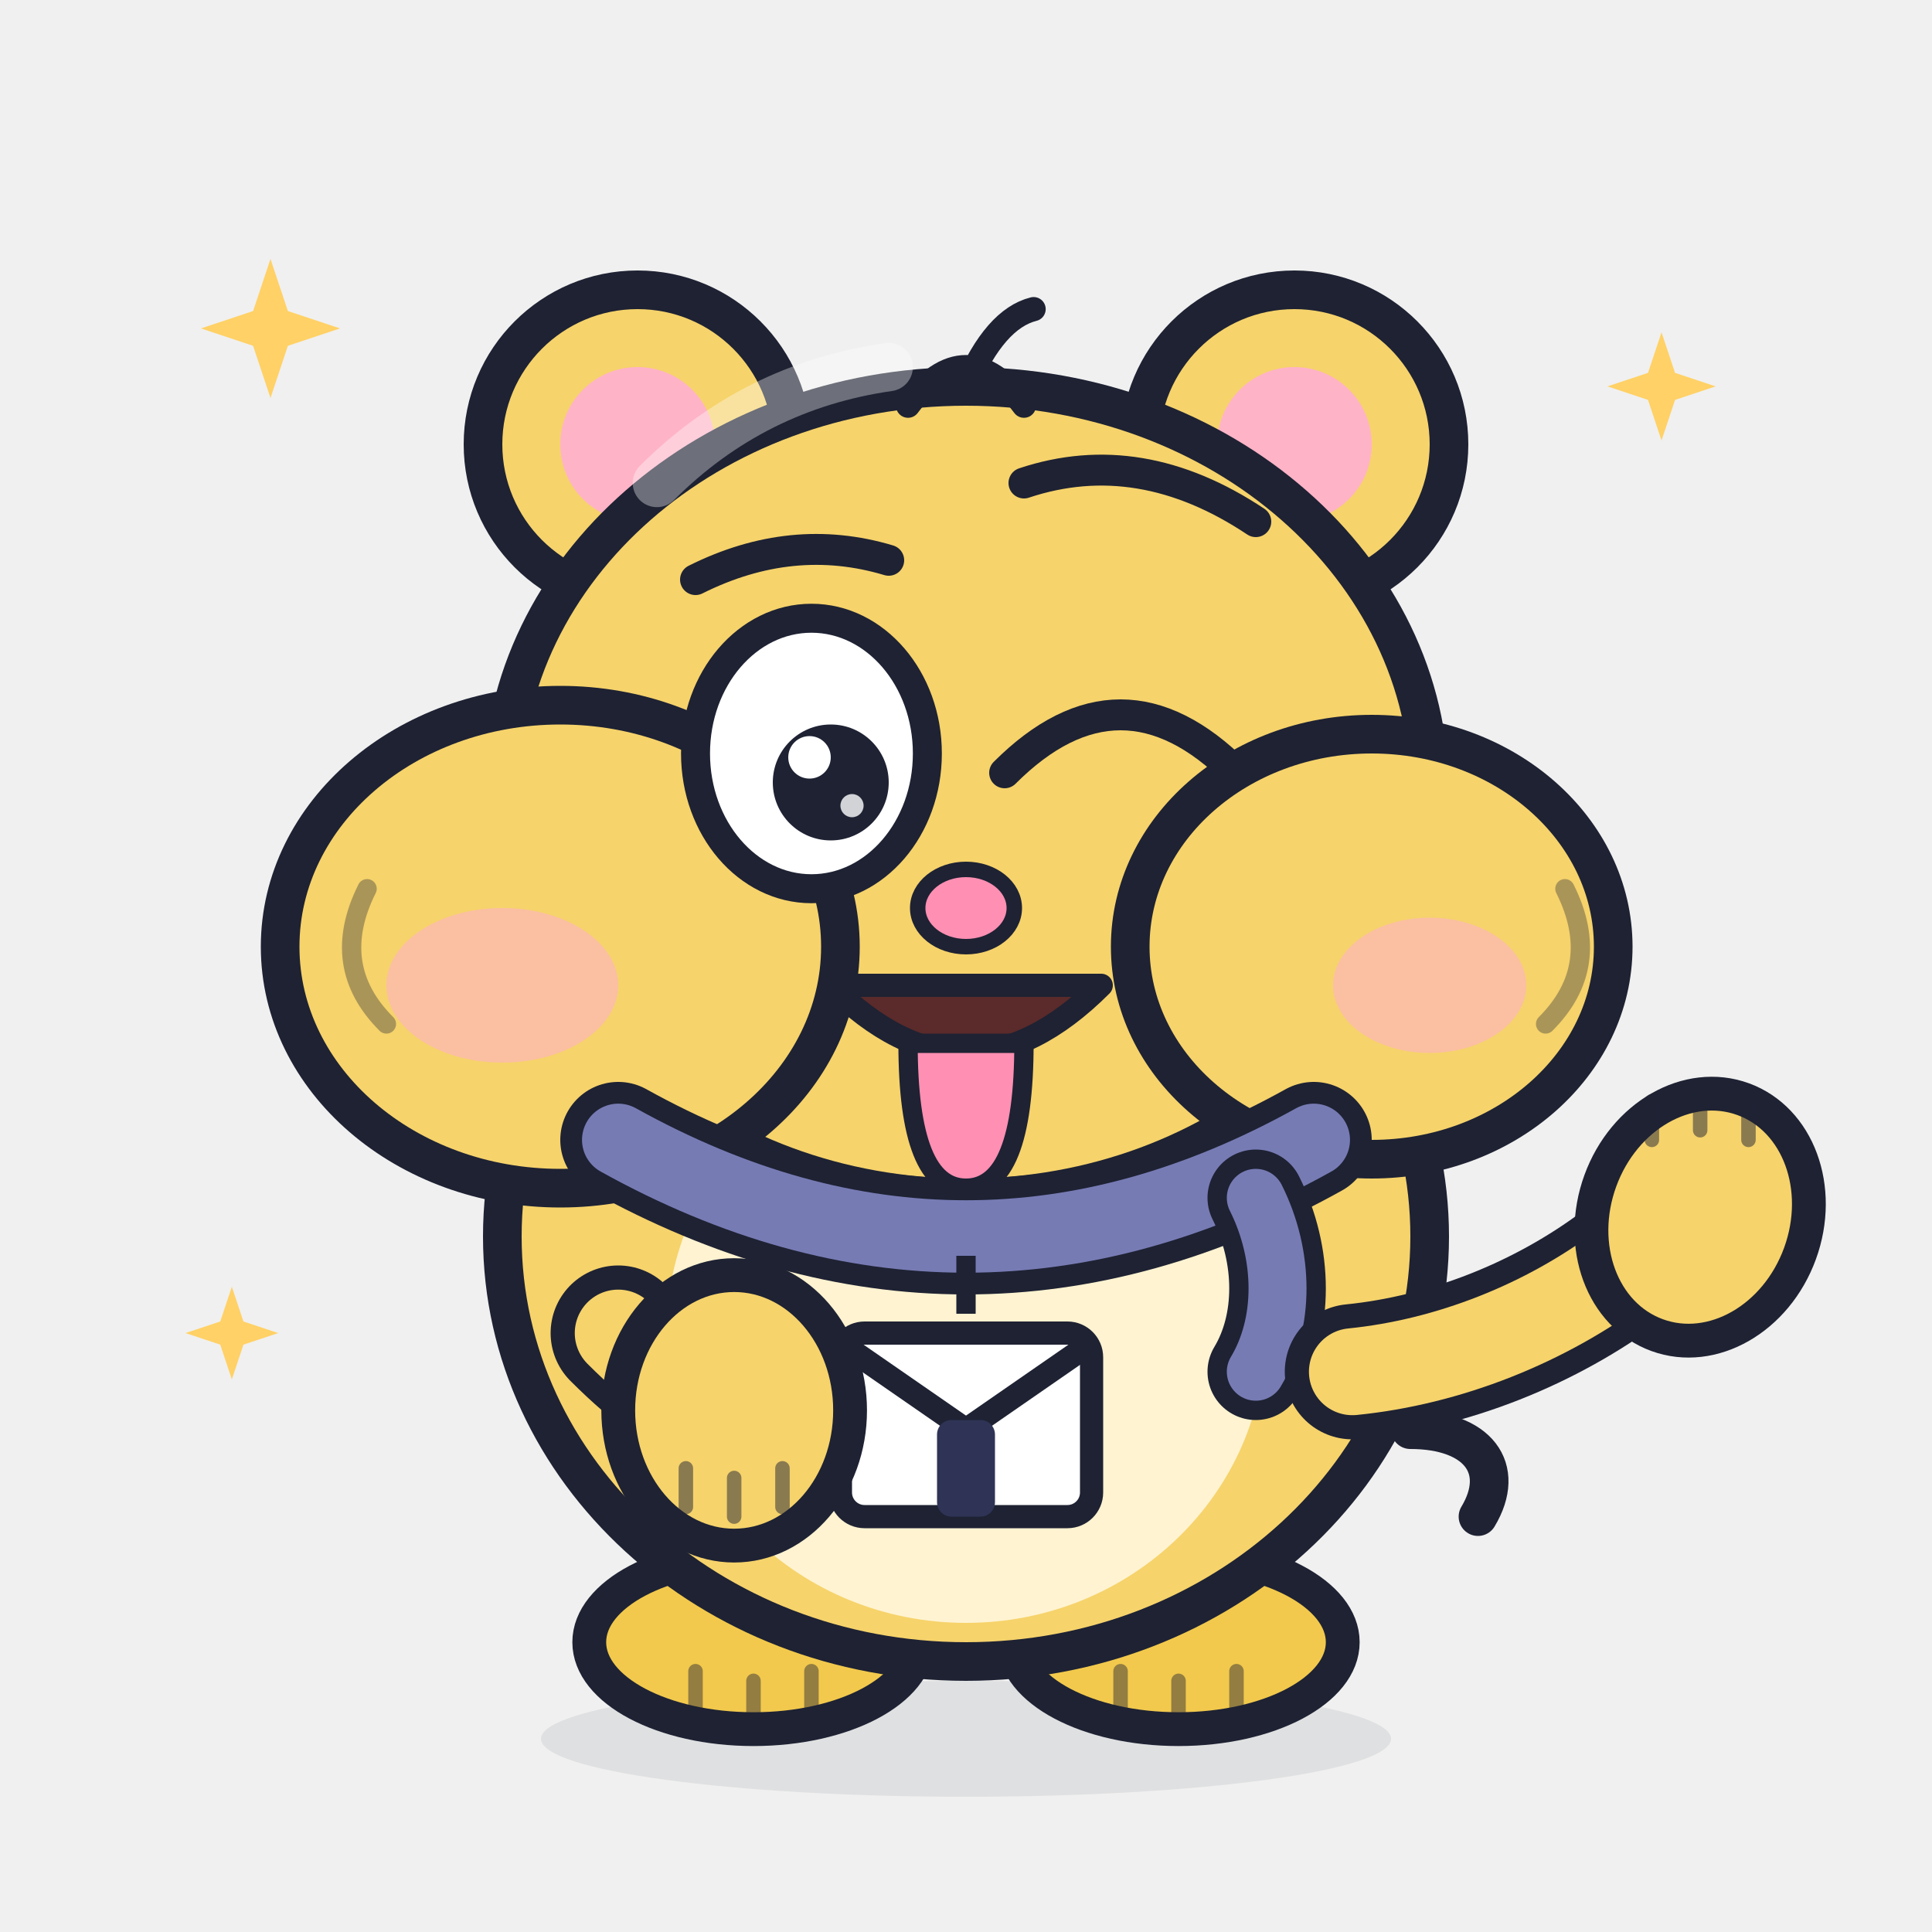
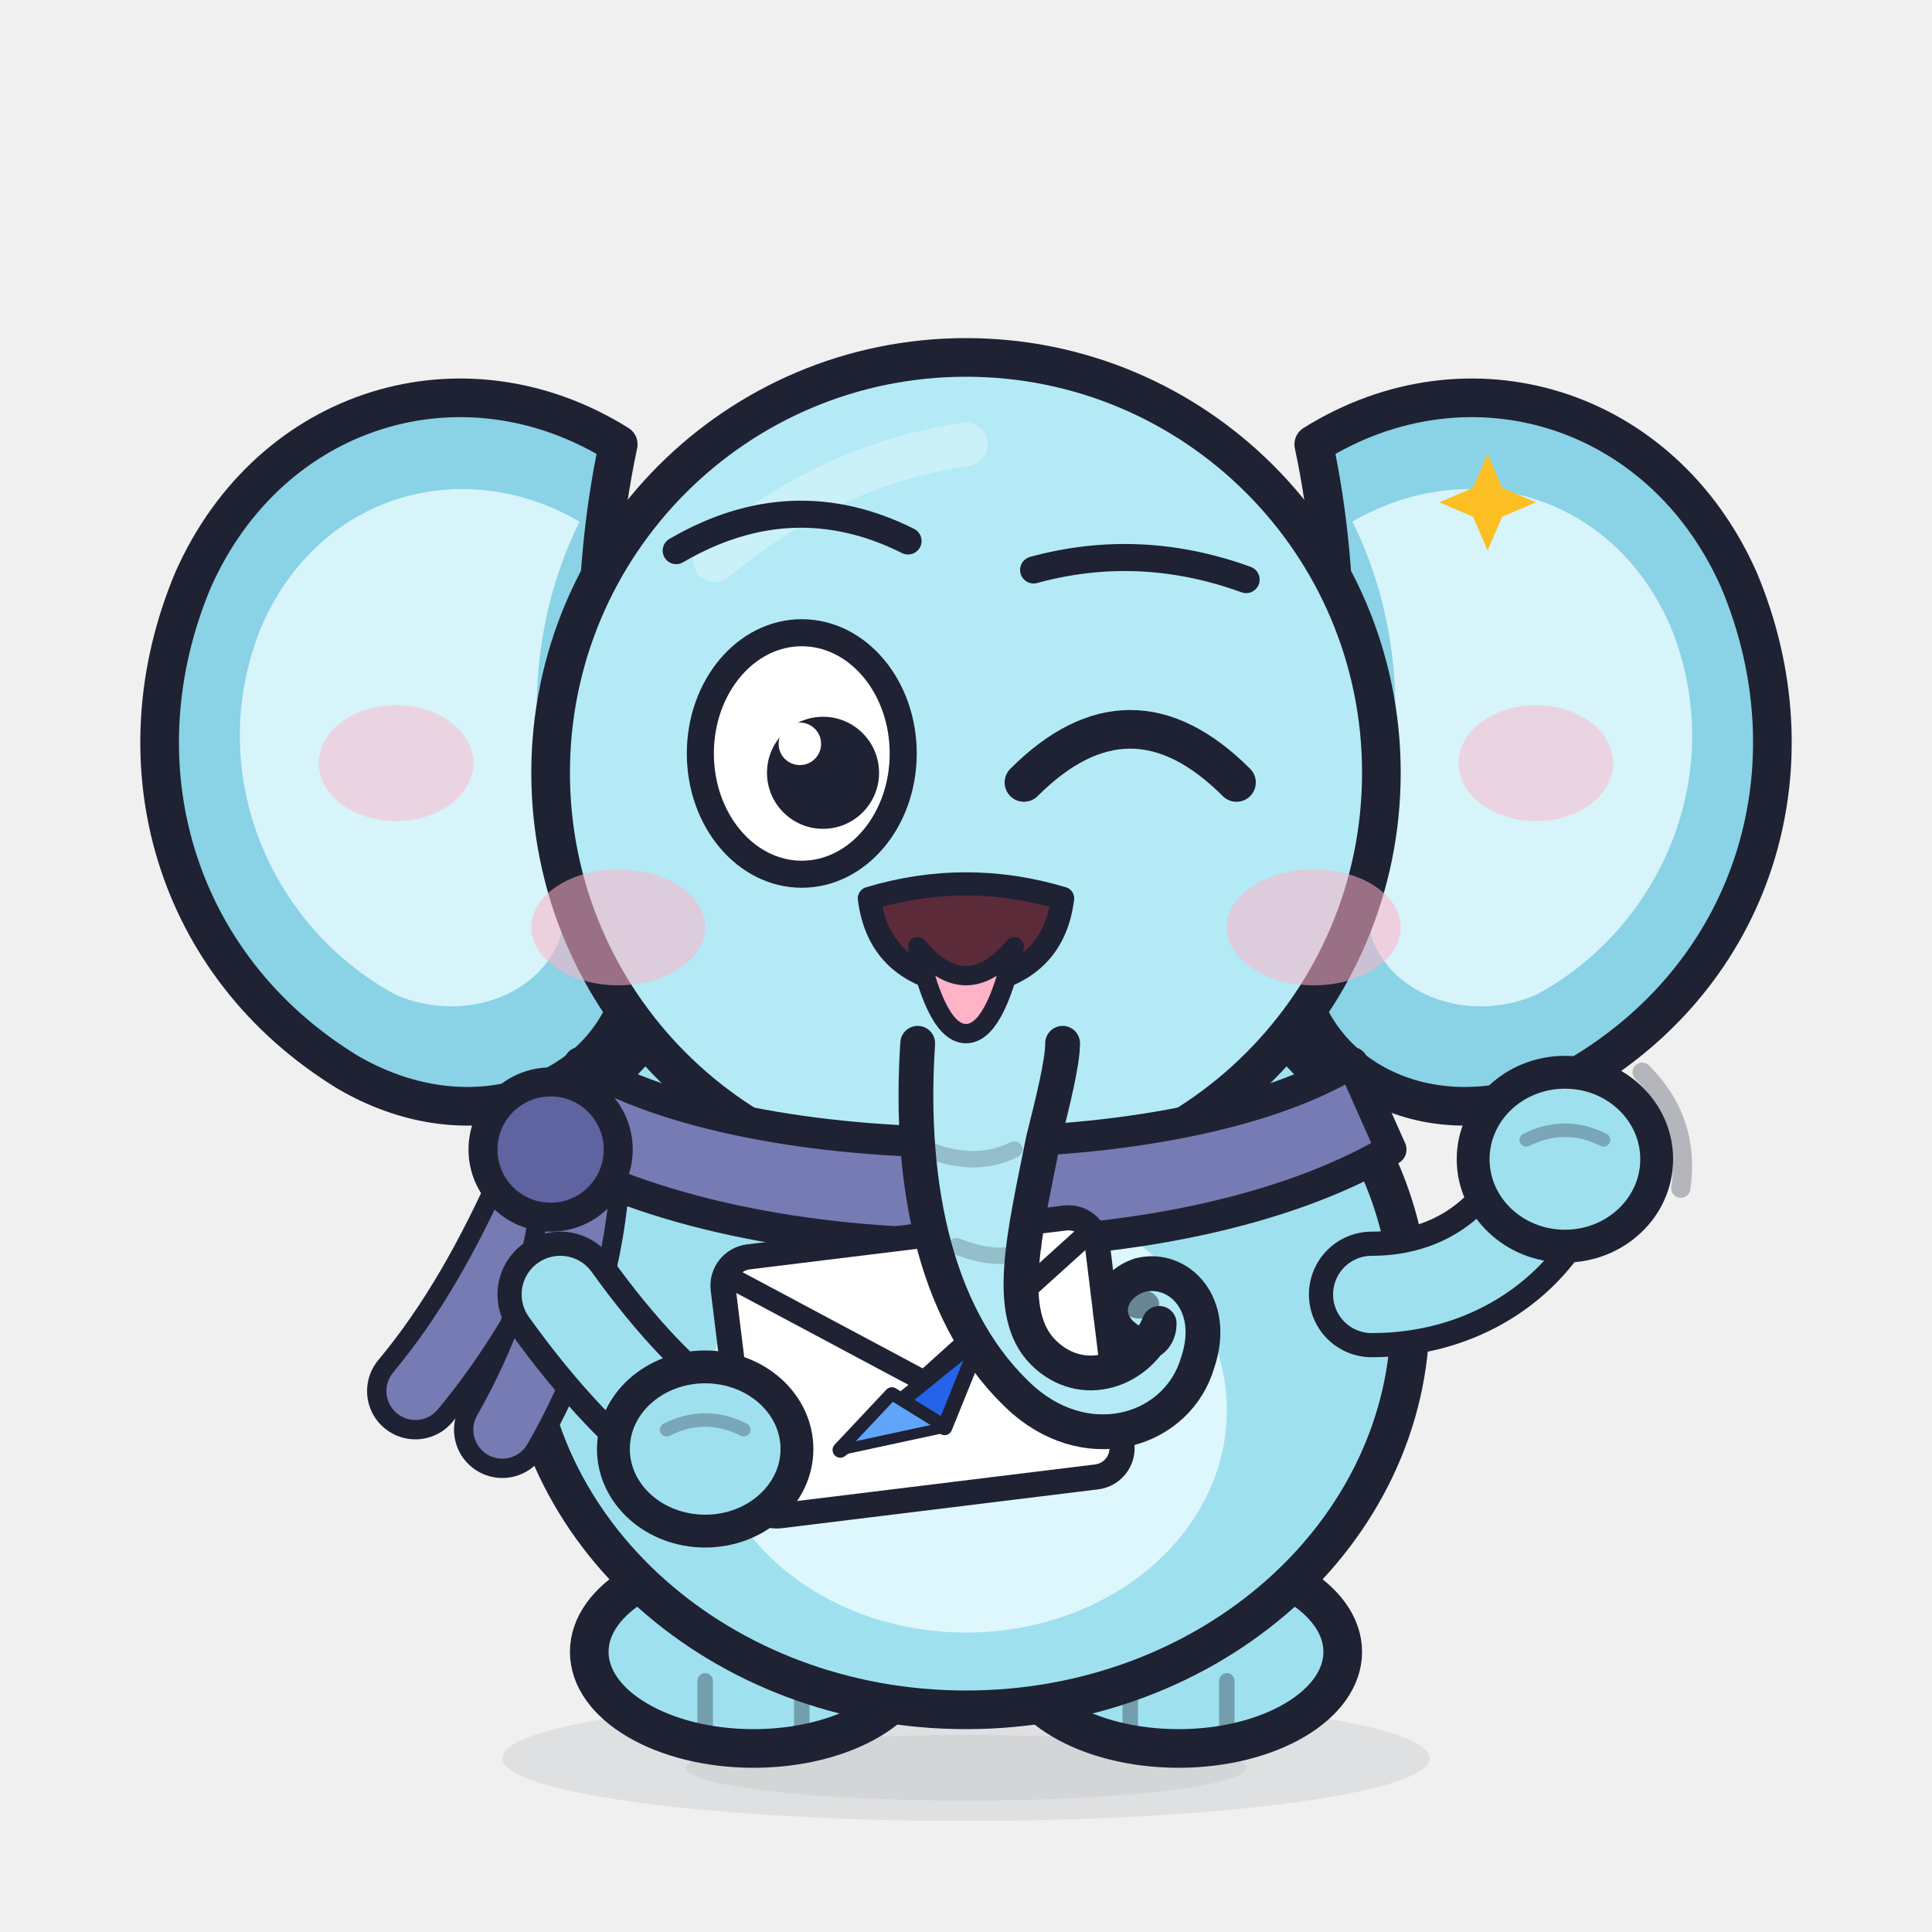
- <svg xmlns="http://www.w3.org/2000/svg" viewBox="0 0 200 200" width="88" height="88" role="img" aria-label="信使仓鼠小递 · 吐舌头 Tongue Out">
-   <style>
-   .ex-motion { animation: ex-bob 2.2s ease-in-out infinite; transform-box: fill-box; transform-origin: 50% 50%; }
-   .ex-anim-tear { animation: ex-tear 1.8s ease-in infinite; transform-box: fill-box; transform-origin: center; }
-   .ex-anim-sweat { animation: ex-tear 1.5s ease-in infinite; transform-box: fill-box; transform-origin: center; }
-   .ex-anim-heart { animation: ex-heart 2.2s ease-out infinite; transform-box: fill-box; transform-origin: center; }
-   .ex-anim-spark { animation: ex-spark 1.9s ease-in-out infinite; transform-box: fill-box; transform-origin: center; }
-   .ex-anim-rain { animation: ex-rain 1.4s linear infinite; transform-box: fill-box; transform-origin: center; }
-   .ex-anim-confetti { animation: ex-confetti 2.4s linear infinite; transform-box: fill-box; transform-origin: center; }
-   .ex-anim-pulse { animation: ex-pulse 1.6s ease-in-out infinite; transform-box: fill-box; transform-origin: center; }
-   .ex-anim-knock { animation: ex-knock 0.55s ease-in-out infinite; transform-box: fill-box; transform-origin: center; }
-   .ex-anim-knockline { animation: ex-knockline 0.55s ease-out infinite; transform-box: fill-box; transform-origin: center; }
-   .ex-anim-palm { animation: ex-palm 0.9s ease-in-out infinite; transform-box: fill-box; transform-origin: center; }
-   .ex-anim-steam { animation: ex-steam 1.8s ease-out infinite; transform-box: fill-box; transform-origin: center; }
-   .ex-anim-shock { animation: ex-shock 0.5s ease-in-out infinite; transform-box: fill-box; transform-origin: center; }
-   @keyframes ex-bob { 0%,100% { transform: translateY(0); } 50% { transform: translateY(-2.5px); } }
-   @keyframes ex-bounce { 0%,100% { transform: translateY(0); } 40% { transform: translateY(-6px); } 60% { transform: translateY(-2px); } }
-   @keyframes ex-tremble { 0%,100% { transform: translateX(0); } 25% { transform: translateX(-1px); } 75% { transform: translateX(1px); } }
-   @keyframes ex-sway { 0%,100% { transform: rotate(0deg); } 50% { transform: rotate(2deg); } }
-   @keyframes ex-shake { 0%,100% { transform: translateX(0); } 20% { transform: translateX(-4.24px); } 40% { transform: translateX(4.24px); } 60% { transform: translateX(-2.75px); } 80% { transform: translateX(1.75px); } }
-   @keyframes ex-tear { 0% { transform: translateY(0); opacity: 0; } 18% { opacity: 1; } 100% { transform: translateY(8.58px); opacity: 0; } }
-   @keyframes ex-heart { 0% { transform: translateY(0) scale(.65); opacity: 0; } 20% { opacity: 1; } 100% { transform: translateY(-14.04px) scale(1.15); opacity: 0; } }
-   @keyframes ex-spark { 0%,100% { transform: scale(.6) rotate(0deg); opacity: .3; } 50% { transform: scale(1.15) rotate(25deg); opacity: 1; } }
-   @keyframes ex-rain { 0% { transform: translateY(0); opacity: 0; } 20% { opacity: 1; } 100% { transform: translateY(9.36px); opacity: 0; } }
-   @keyframes ex-confetti { 0% { transform: translateY(-4px) rotate(0deg); opacity: 1; } 100% { transform: translateY(14px) rotate(200deg); opacity: 0; } }
-   @keyframes ex-pulse { 0%,100% { transform: scale(1); opacity: .35; } 50% { transform: scale(1.18); opacity: .7; } }
-   @keyframes ex-knock { 0%,100% { transform: translateX(3.51px); } 35% { transform: translateX(0); } }
-   @keyframes ex-knockline { 0%,100% { transform: scaleX(.6); opacity: .35; } 35% { transform: scaleX(1); opacity: 1; } }
-   @keyframes ex-palm { 0%,100% { transform: translateY(0) rotate(0deg); } 50% { transform: translateY(-1px) rotate(-4deg); } }
-   @keyframes ex-steam { 0% { transform: translateY(0); opacity: .7; } 100% { transform: translateY(-7.02px); opacity: 0; } }
-   @keyframes ex-shock { 0%,100% { transform: scaleX(.7); opacity: .4; } 50% { transform: scaleX(1.25); opacity: 1; } }
-   @keyframes ex-drift { 0%,100% { transform: translateY(0); } 50% { transform: translateY(-1.56px); } }
-   @media (prefers-reduced-motion: reduce) {
-     .ex-motion, [class*="ex-anim-"] { animation: none !important; }
-   }
-   </style>
-   <g class="ex-motion ex-tongue">
-     <g class="ex-base">
-       <ellipse cx="100" cy="180" rx="44" ry="6" fill="#1E2233" opacity=".08" />
-       <path d="M146 148c7 0 10 4 7 9" fill="none" stroke="#1E2233" stroke-width="4" stroke-linecap="round" />
-       <g fill="#F2C94C" stroke="#1E2233" stroke-width="3.5">
-         <ellipse cx="78" cy="170" rx="17" ry="9" />
-         <ellipse cx="122" cy="170" rx="17" ry="9" />
-       </g>
-       <g stroke="#1E2233" stroke-width="1.5" opacity=".45" stroke-linecap="round">
-         <path d="M72 173v4" />
-         <path d="M78 174v4" />
-         <path d="M84 173v4" />
-         <path d="M116 173v4" />
-         <path d="M122 174v4" />
-         <path d="M128 173v4" />
-       </g>
-       <ellipse cx="100" cy="128" rx="48" ry="44" fill="#F6D36B" stroke="#1E2233" stroke-width="4" />
-       <ellipse cx="100" cy="138" rx="31" ry="30" fill="#FFF3D1" />
-       <g fill="#F6D36B" stroke="#1E2233" stroke-width="4">
-         <circle cx="66" cy="46" r="16" />
-         <circle cx="134" cy="46" r="16" />
-       </g>
-       <g fill="#FFB3C7">
-         <circle cx="66" cy="46" r="8" />
-         <circle cx="134" cy="46" r="8" />
-       </g>
-       <ellipse cx="100" cy="82" rx="48" ry="42" fill="#F6D36B" stroke="#1E2233" stroke-width="4" />
-       <path d="M94 42q6-8 12 0M100 40q3-7 7-8" fill="none" stroke="#1E2233" stroke-width="2.5" stroke-linecap="round" />
-       <g fill="#F6D36B" stroke="#1E2233" stroke-width="4">
-         <ellipse cx="58" cy="98" rx="29" ry="25" />
-         <ellipse cx="142" cy="98" rx="25" ry="22" />
-       </g>
-       <path d="M38 92q-4 8 2 14M162 92q4 8-2 14" fill="none" stroke="#1E2233" stroke-width="2" opacity=".35" stroke-linecap="round" />
-       <path d="M64 118q36 20 72 0" fill="none" stroke="#1E2233" stroke-width="12" stroke-linecap="round" />
-       <path d="M64 118q36 20 72 0" fill="none" stroke="#777BB4" stroke-width="7.5" stroke-linecap="round" />
-       <path d="M130 124c3 6 3 13 0 18" fill="none" stroke="#1E2233" stroke-width="10" stroke-linecap="round" />
-       <path d="M130 124c3 6 3 13 0 18" fill="none" stroke="#777BB4" stroke-width="6" stroke-linecap="round" />
-       <line x1="100" y1="130" x2="100" y2="136" stroke="#1E2233" stroke-width="2" />
-       <rect x="87" y="138" width="26" height="19" rx="2.5" fill="#FFFFFF" stroke="#1E2233" stroke-width="2.4" />
-       <path d="M87 139l13 9 13-9" fill="none" stroke="#1E2233" stroke-width="2.4" stroke-linejoin="round" />
-       <rect x="97" y="147" width="6" height="10" rx="1.5" fill="#2F3456" />
-       <path d="M68 50q10-10 24-12" fill="none" stroke="#FFF" stroke-width="5" opacity=".35" stroke-linecap="round" />
+ <svg xmlns="http://www.w3.org/2000/svg" width="88" height="88" viewBox="0 0 200 200" role="img" aria-labelledby="petTitle petDesc">
+   <g stroke-linecap="round" stroke-linejoin="round">
+     <ellipse cx="100" cy="182" rx="48" ry="6.5" fill="#1E2233" opacity=".08" />
+     <ellipse cx="100" cy="183" rx="29" ry="3.4" fill="#1E2233" opacity=".06" />
+     <g fill="#9FE0EF" stroke="#1E2233" stroke-width="4">
+       <ellipse cx="78" cy="171" rx="17" ry="10" />
+       <ellipse cx="122" cy="171" rx="17" ry="10" />
    </g>
-     <g class="ex-face">
-       <ellipse cx="84" cy="78" rx="12" ry="14" fill="#FFF" stroke="#1E2233" stroke-width="3" />
-       <circle cx="86" cy="81" r="6" fill="#1E2233" />
-       <circle cx="83.8" cy="78.4" r="2.2" fill="#FFF" />
-       <circle cx="88.2" cy="83.4" r="1.2" fill="#FFF" opacity=".8" />
-       <path d="M104 80q12-12 24 0" fill="none" stroke="#1E2233" stroke-width="3.2" stroke-linecap="round" />
-       <path d="M72 60q10-5 20-2" fill="none" stroke="#1E2233" stroke-width="3.2" stroke-linecap="round" />
-       <path d="M106 50q12-4 24 4" fill="none" stroke="#1E2233" stroke-width="3.2" stroke-linecap="round" />
-       <ellipse cx="100" cy="94" rx="5" ry="4" fill="#FF8FB3" stroke="#1E2233" stroke-width="1.6" />
-       <path d="M86 102q14 14 28 0z" fill="#5B2A2A" stroke="#1E2233" stroke-width="2.4" stroke-linejoin="round" />
-       <path d="M94 108c0 10 2 15 6 15s6-5 6-15z" fill="#FF8FB3" stroke="#1E2233" stroke-width="2" stroke-linejoin="round" />
-       <ellipse cx="52" cy="102" rx="12" ry="8" fill="#FFB3C7" opacity="0.6" />
-       <ellipse cx="148" cy="102" rx="10" ry="7" fill="#FFB3C7" opacity="0.6" />
+     <g fill="none" stroke="#1E2233" stroke-width="1.6" opacity=".35">
+       <path d="M73 174v5" />
+       <path d="M83 174v5" />
+       <path d="M117 174v5" />
+       <path d="M127 174v5" />
    </g>
-     <g class="ex-arms">
-       <path d="M64 138c4 4 8 7 12 8" fill="none" stroke="#1E2233" stroke-width="14" stroke-linecap="round" />
-       <path d="M64 138c4 4 8 7 12 8" fill="none" stroke="#F6D36B" stroke-width="9" stroke-linecap="round" />
-       <ellipse cx="76" cy="146" rx="12" ry="14" fill="#F6D36B" stroke="#1E2233" stroke-width="3.5" />
-       <g stroke="#1E2233" stroke-width="1.5" opacity=".5" stroke-linecap="round">
-         <path d="M71 152v4" />
-         <path d="M76 153v4" />
-         <path d="M81 152v4" />
-       </g>
-       <path d="M140 142c10-1 20-5 28-11" fill="none" stroke="#1E2233" stroke-width="14" stroke-linecap="round" />
-       <path d="M140 142c10-1 20-5 28-11" fill="none" stroke="#F6D36B" stroke-width="9" stroke-linecap="round" />
-       <ellipse cx="176" cy="126" rx="11" ry="13" fill="#F6D36B" stroke="#1E2233" stroke-width="3.5" transform="rotate(20 176 126)" />
-       <g stroke="#1E2233" stroke-width="1.5" opacity=".5" stroke-linecap="round">
-         <path d="M171 118v-4" />
-         <path d="M176 117v-4" />
-         <path d="M181 118v-4" />
-       </g>
+     <ellipse cx="100" cy="136" rx="46" ry="41" fill="#9FE0EF" stroke="#1E2233" stroke-width="4" />
+     <ellipse cx="100" cy="146" rx="27" ry="23" fill="#DDF7FC" />
+     <g transform="rotate(0 64 72)">
+       <path d="M64 46 C48 36 28 42 20 60 C12 79 18 100 36 111 C48 118 61 114 65 104 C66 100 66 96 65 92 C61 77 61 60 64 46 Z" fill="#8AD2E5" stroke="#1E2233" stroke-width="4" />
+       <path d="M60 54 C48 47 33 51 27 65 C21 80 28 96 41 103 C48 106 56 103 58 97 C59 93 58 89 57 85 C54 73 56 62 60 54 Z" fill="#D6F4FA" />
+       <ellipse cx="41" cy="79" rx="8" ry="6" fill="#FFB3C7" opacity=".5" />
    </g>
-     <g class="ex-effects">
-       <g class="ex-anim-spark" style="animation-delay:0s" transform="translate(28 34) scale(0.9)">
-         <path d="M0 -8L2 -2 8 0 2 2 0 8-2 2-8 0-2-2Z" fill="#FFD166" />
-       </g>
-       <g class="ex-anim-spark" style="animation-delay:0.5s" transform="translate(172 40) scale(0.7)">
-         <path d="M0 -8L2 -2 8 0 2 2 0 8-2 2-8 0-2-2Z" fill="#FFD166" />
-       </g>
-       <g class="ex-anim-spark" style="animation-delay:0.9s" transform="translate(24 138) scale(0.6)">
-         <path d="M0 -8L2 -2 8 0 2 2 0 8-2 2-8 0-2-2Z" fill="#FFD166" />
-       </g>
+     <g transform="rotate(0 136 72)">
+       <path d="M136 46 C152 36 172 42 180 60 C188 79 182 100 164 111 C152 118 139 114 135 104 C134 100 134 96 135 92 C139 77 139 60 136 46 Z" fill="#8AD2E5" stroke="#1E2233" stroke-width="4" />
+       <path d="M140 54 C152 47 167 51 173 65 C179 80 172 96 159 103 C152 106 144 103 142 97 C141 93 142 89 143 85 C146 73 144 62 140 54 Z" fill="#D6F4FA" />
+       <ellipse cx="159" cy="79" rx="8" ry="6" fill="#FFB3C7" opacity=".5" />
    </g>
+     <circle cx="100" cy="80" r="43" fill="#B3EAF5" stroke="#1E2233" stroke-width="4" />
+     <path d="M74 58 Q86 48 100 46" fill="none" stroke="#FFFFFF" stroke-width="4.5" opacity=".32" />
+     <ellipse cx="64" cy="96" rx="9" ry="6" fill="#FFB3C7" opacity=".55" />
+     <ellipse cx="136" cy="96" rx="9" ry="6" fill="#FFB3C7" opacity=".55" />
+     <g>
+       <ellipse cx="83" cy="78" rx="10.5" ry="12.5" fill="#FFFFFF" stroke="#1E2233" stroke-width="2.8" />
+       <circle cx="85.2" cy="80" r="5.8" fill="#1E2233" />
+       <circle cx="82.8" cy="77" r="2.2" fill="#FFFFFF" />
+       <path d="M106 81 Q117 70 128 81" fill="none" stroke="#1E2233" stroke-width="4" />
+     </g>
+     <g fill="none" stroke="#1E2233" stroke-width="2.8">
+       <path d="M70 57 Q82 50 94 56" />
+       <path d="M107 59 Q118 56 129 60" />
+     </g>
+     <g>
+       <path d="M90 93 Q100 90 110 93 Q109 101 100 102 Q91 101 90 93 Z" fill="#5B2B3A" stroke="#1E2233" stroke-width="2.4" />
+       <path d="M95 98 Q100 104 105 98 Q103 107 100 107 Q97 107 95 98 Z" fill="#FFB3C7" stroke="#1E2233" stroke-width="2" />
+     </g>
+     <g>
+       <path d="M56 122 C52 131 48 138 43 144" fill="none" stroke="#1E2233" stroke-width="10" />
+       <path d="M56 122 C52 131 48 138 43 144" fill="none" stroke="#777BB4" stroke-width="6" />
+       <path d="M60 124 C59 133 56 141 52 148" fill="none" stroke="#1E2233" stroke-width="10" />
+       <path d="M60 124 C59 133 56 141 52 148" fill="none" stroke="#777BB4" stroke-width="6" />
+       <path d="M60 110 C78 121 122 121 140 110 L144 119 C122 132 78 132 56 119 Z" fill="#777BB4" stroke="#1E2233" stroke-width="3.2" />
+       <circle cx="57" cy="119" r="7" fill="#5F63A0" stroke="#1E2233" stroke-width="3" />
+     </g>
+     <g transform="rotate(-7 95.5 141.5)">
+       <rect x="76" y="128" width="39" height="27" rx="3" fill="#FFFFFF" stroke="#1E2233" stroke-width="2.6" />
+       <path d="M77 130 L95.5 143 L114 130" fill="none" stroke="#1E2233" stroke-width="2.2" />
+       <path d="M86 149 L102 139 L97 148 L92 144 Z" fill="#2563EB" stroke="#1E2233" stroke-width="1.6" />
+       <path d="M86 149 L92 144 L97 148 Z" fill="#60A5FA" stroke="#1E2233" stroke-width="1.1" />
+     </g>
+     <path d="M58 134 C63 141 68 146 71 148" fill="none" stroke="#1E2233" stroke-width="13" />
+     <path d="M58 134 C63 141 68 146 71 148" fill="none" stroke="#9FE0EF" stroke-width="8" />
+     <ellipse cx="73" cy="150" rx="9.5" ry="8.5" fill="#9FE0EF" stroke="#1E2233" stroke-width="3.4" />
+     <path d="M69 148 q4 -2 8 0" fill="none" stroke="#1E2233" stroke-width="1.4" opacity=".3" />
+     <path d="M95 108 C94 123 97 137 106 145 C113 151 122 148 124 141 C126 135 122 131 118 132 C115 133 114 136 116 138 C118 140 120 139 120 137 C118 142 112 144 108 140 C104 136 106 128 108 118 C109 114 110 110 110 108" fill="#B3EAF5" />
+     <path d="M95 108 C94 123 97 137 106 145 C113 151 122 148 124 141 C126 135 122 131 118 132 C115 133 114 136 116 138 C118 140 120 139 120 137 C118 142 112 144 108 140 C104 136 106 128 108 118 C109 114 110 110 110 108" fill="none" stroke="#1E2233" stroke-width="3.6" />
+     <ellipse cx="118" cy="135" rx="2" ry="1.5" fill="#1E2233" opacity=".5" />
+     <path d="M96 119 Q101 121 105 119" fill="none" stroke="#1E2233" stroke-width="1.7" opacity=".22" />
+     <path d="M99 129 Q104 131 107 129" fill="none" stroke="#1E2233" stroke-width="1.7" opacity=".22" />
+     <path d="M142 134 C150 134 156 130 159 125" fill="none" stroke="#1E2233" stroke-width="13" />
+     <path d="M142 134 C150 134 156 130 159 125" fill="none" stroke="#9FE0EF" stroke-width="8" />
+     <ellipse cx="162" cy="120" rx="9.5" ry="9" fill="#9FE0EF" stroke="#1E2233" stroke-width="3.4" />
+     <path d="M158 118 q4 -2 8 0" fill="none" stroke="#1E2233" stroke-width="1.4" opacity=".3" />
+     <path d="M170 111 Q175 116 174 123" fill="none" stroke="#1E2233" stroke-width="2" opacity=".28" />
+     <path d="M154 47 L155.5 50.5 L159 52 L155.5 53.5 L154 57 L152.5 53.5 L149 52 L152.5 50.5 Z" fill="#FBBF24" opacity="1" />
  </g>
</svg>
